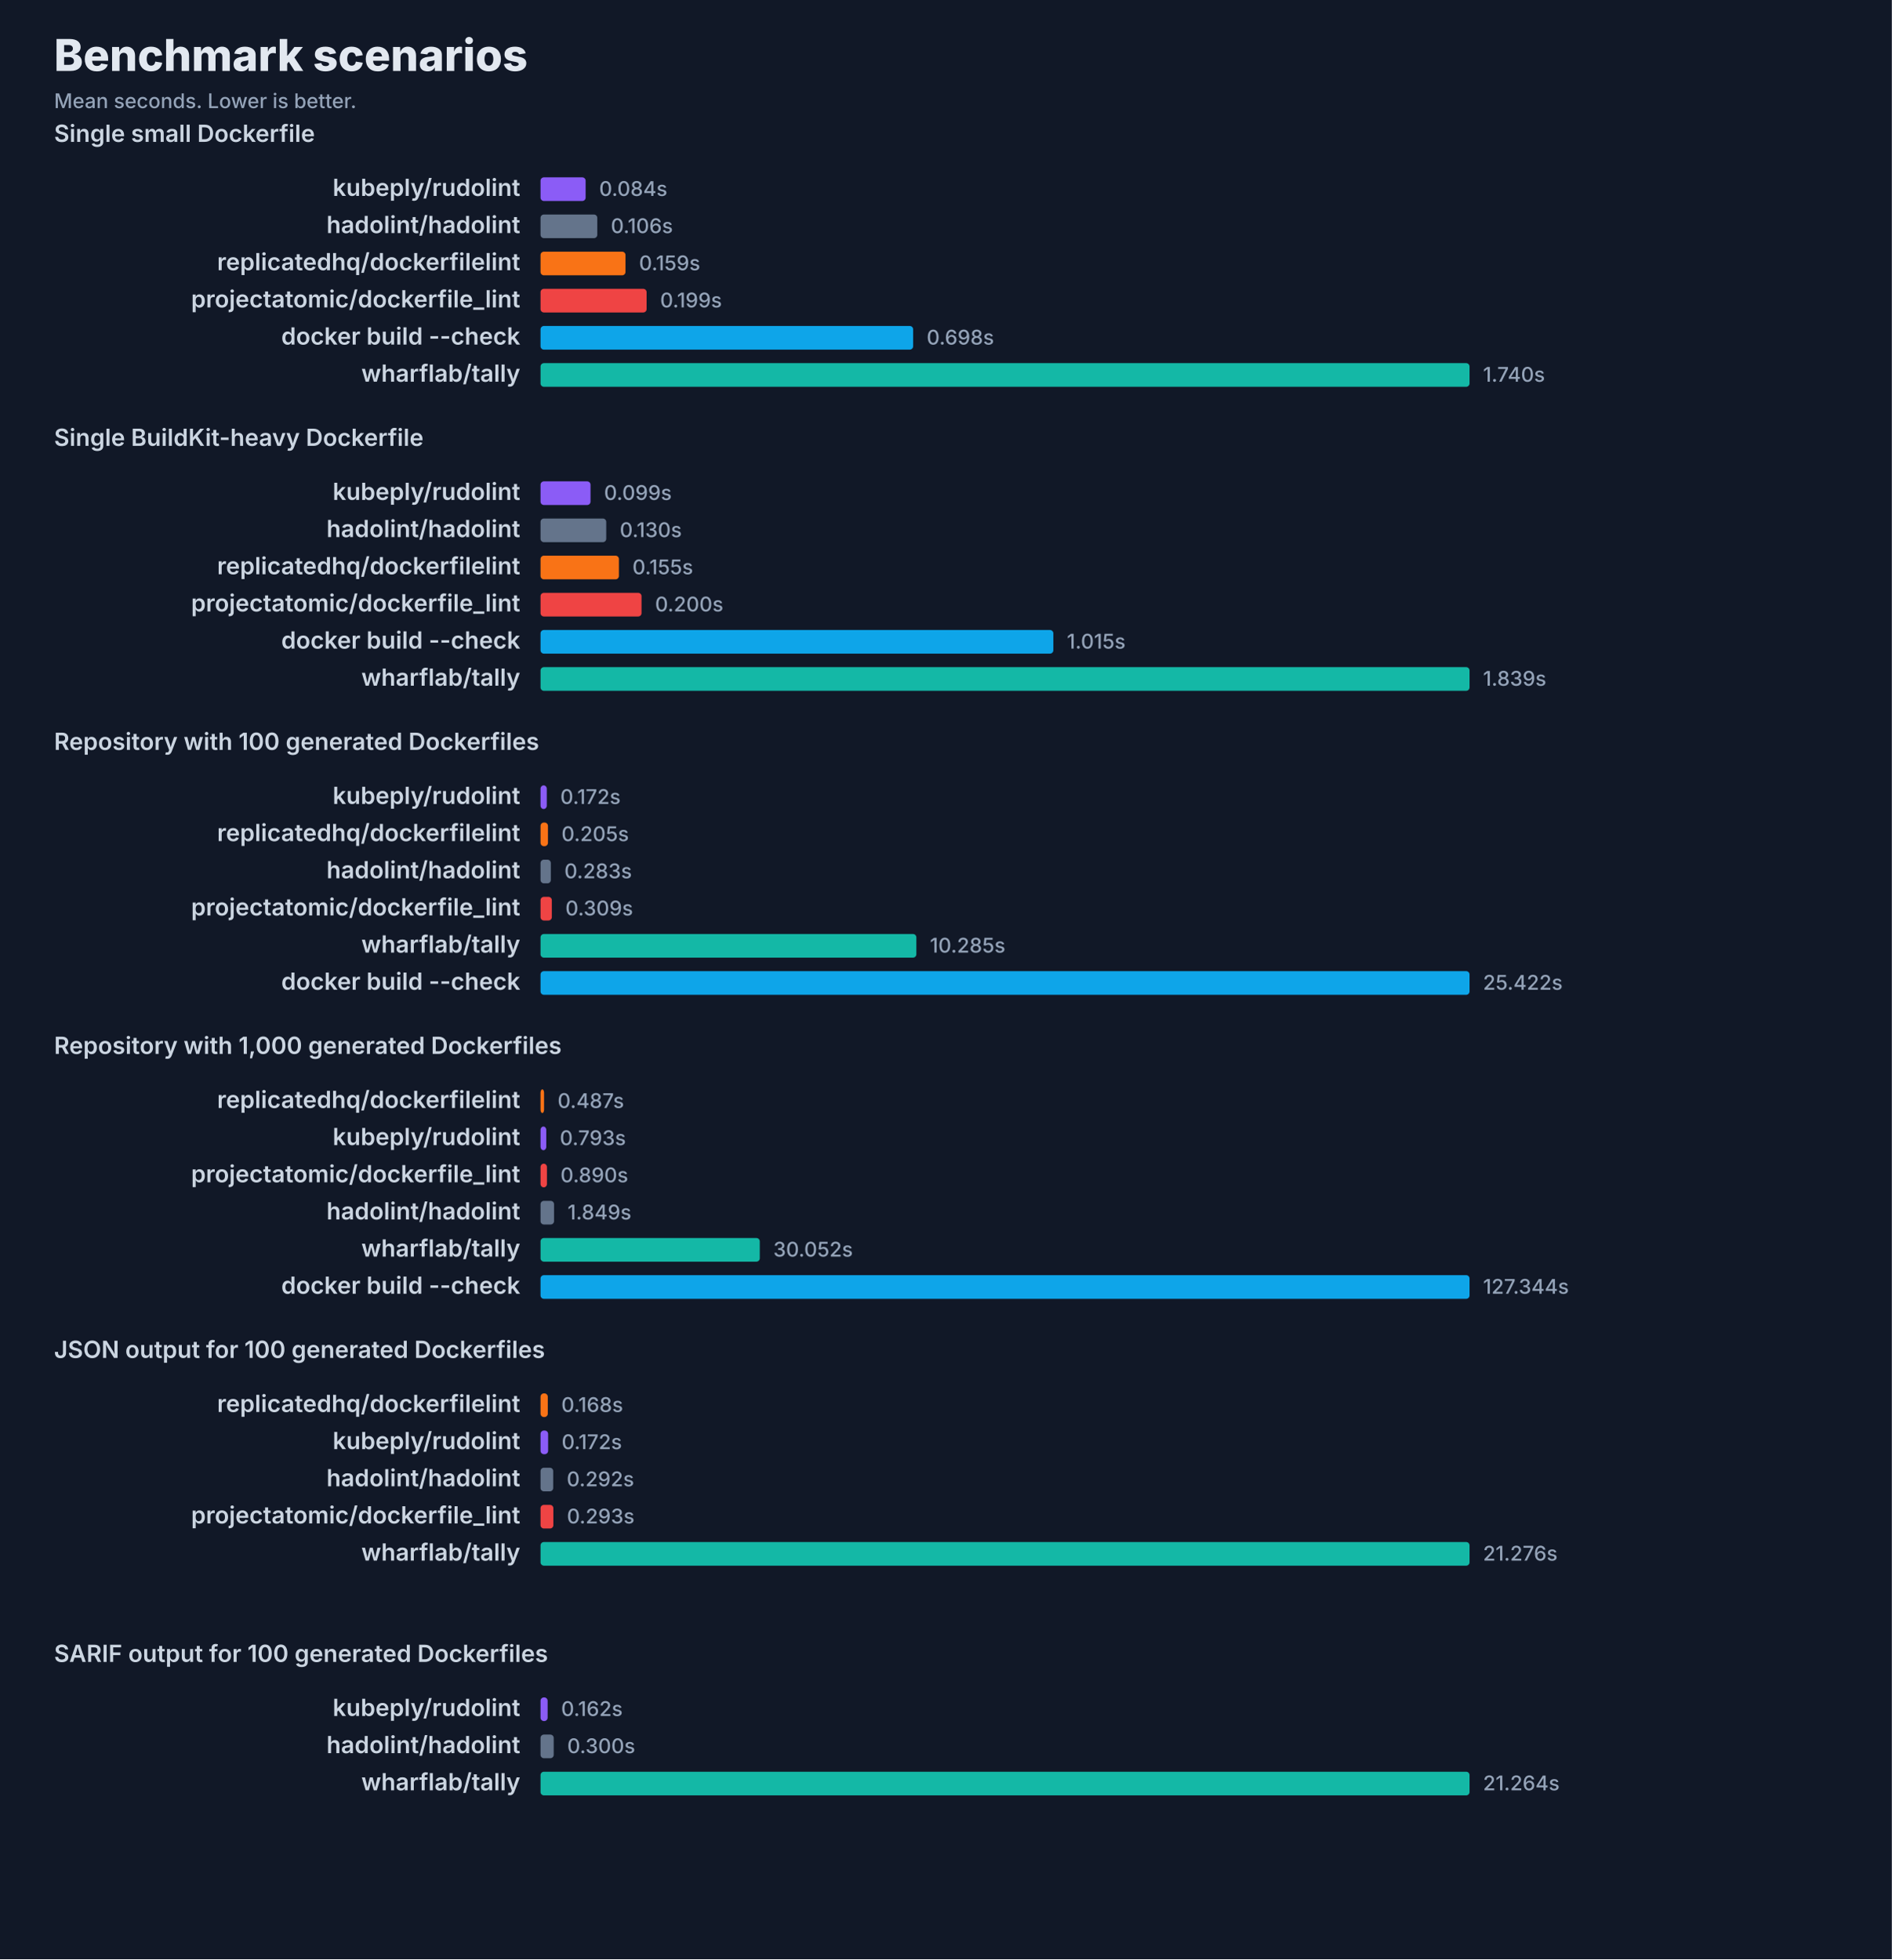
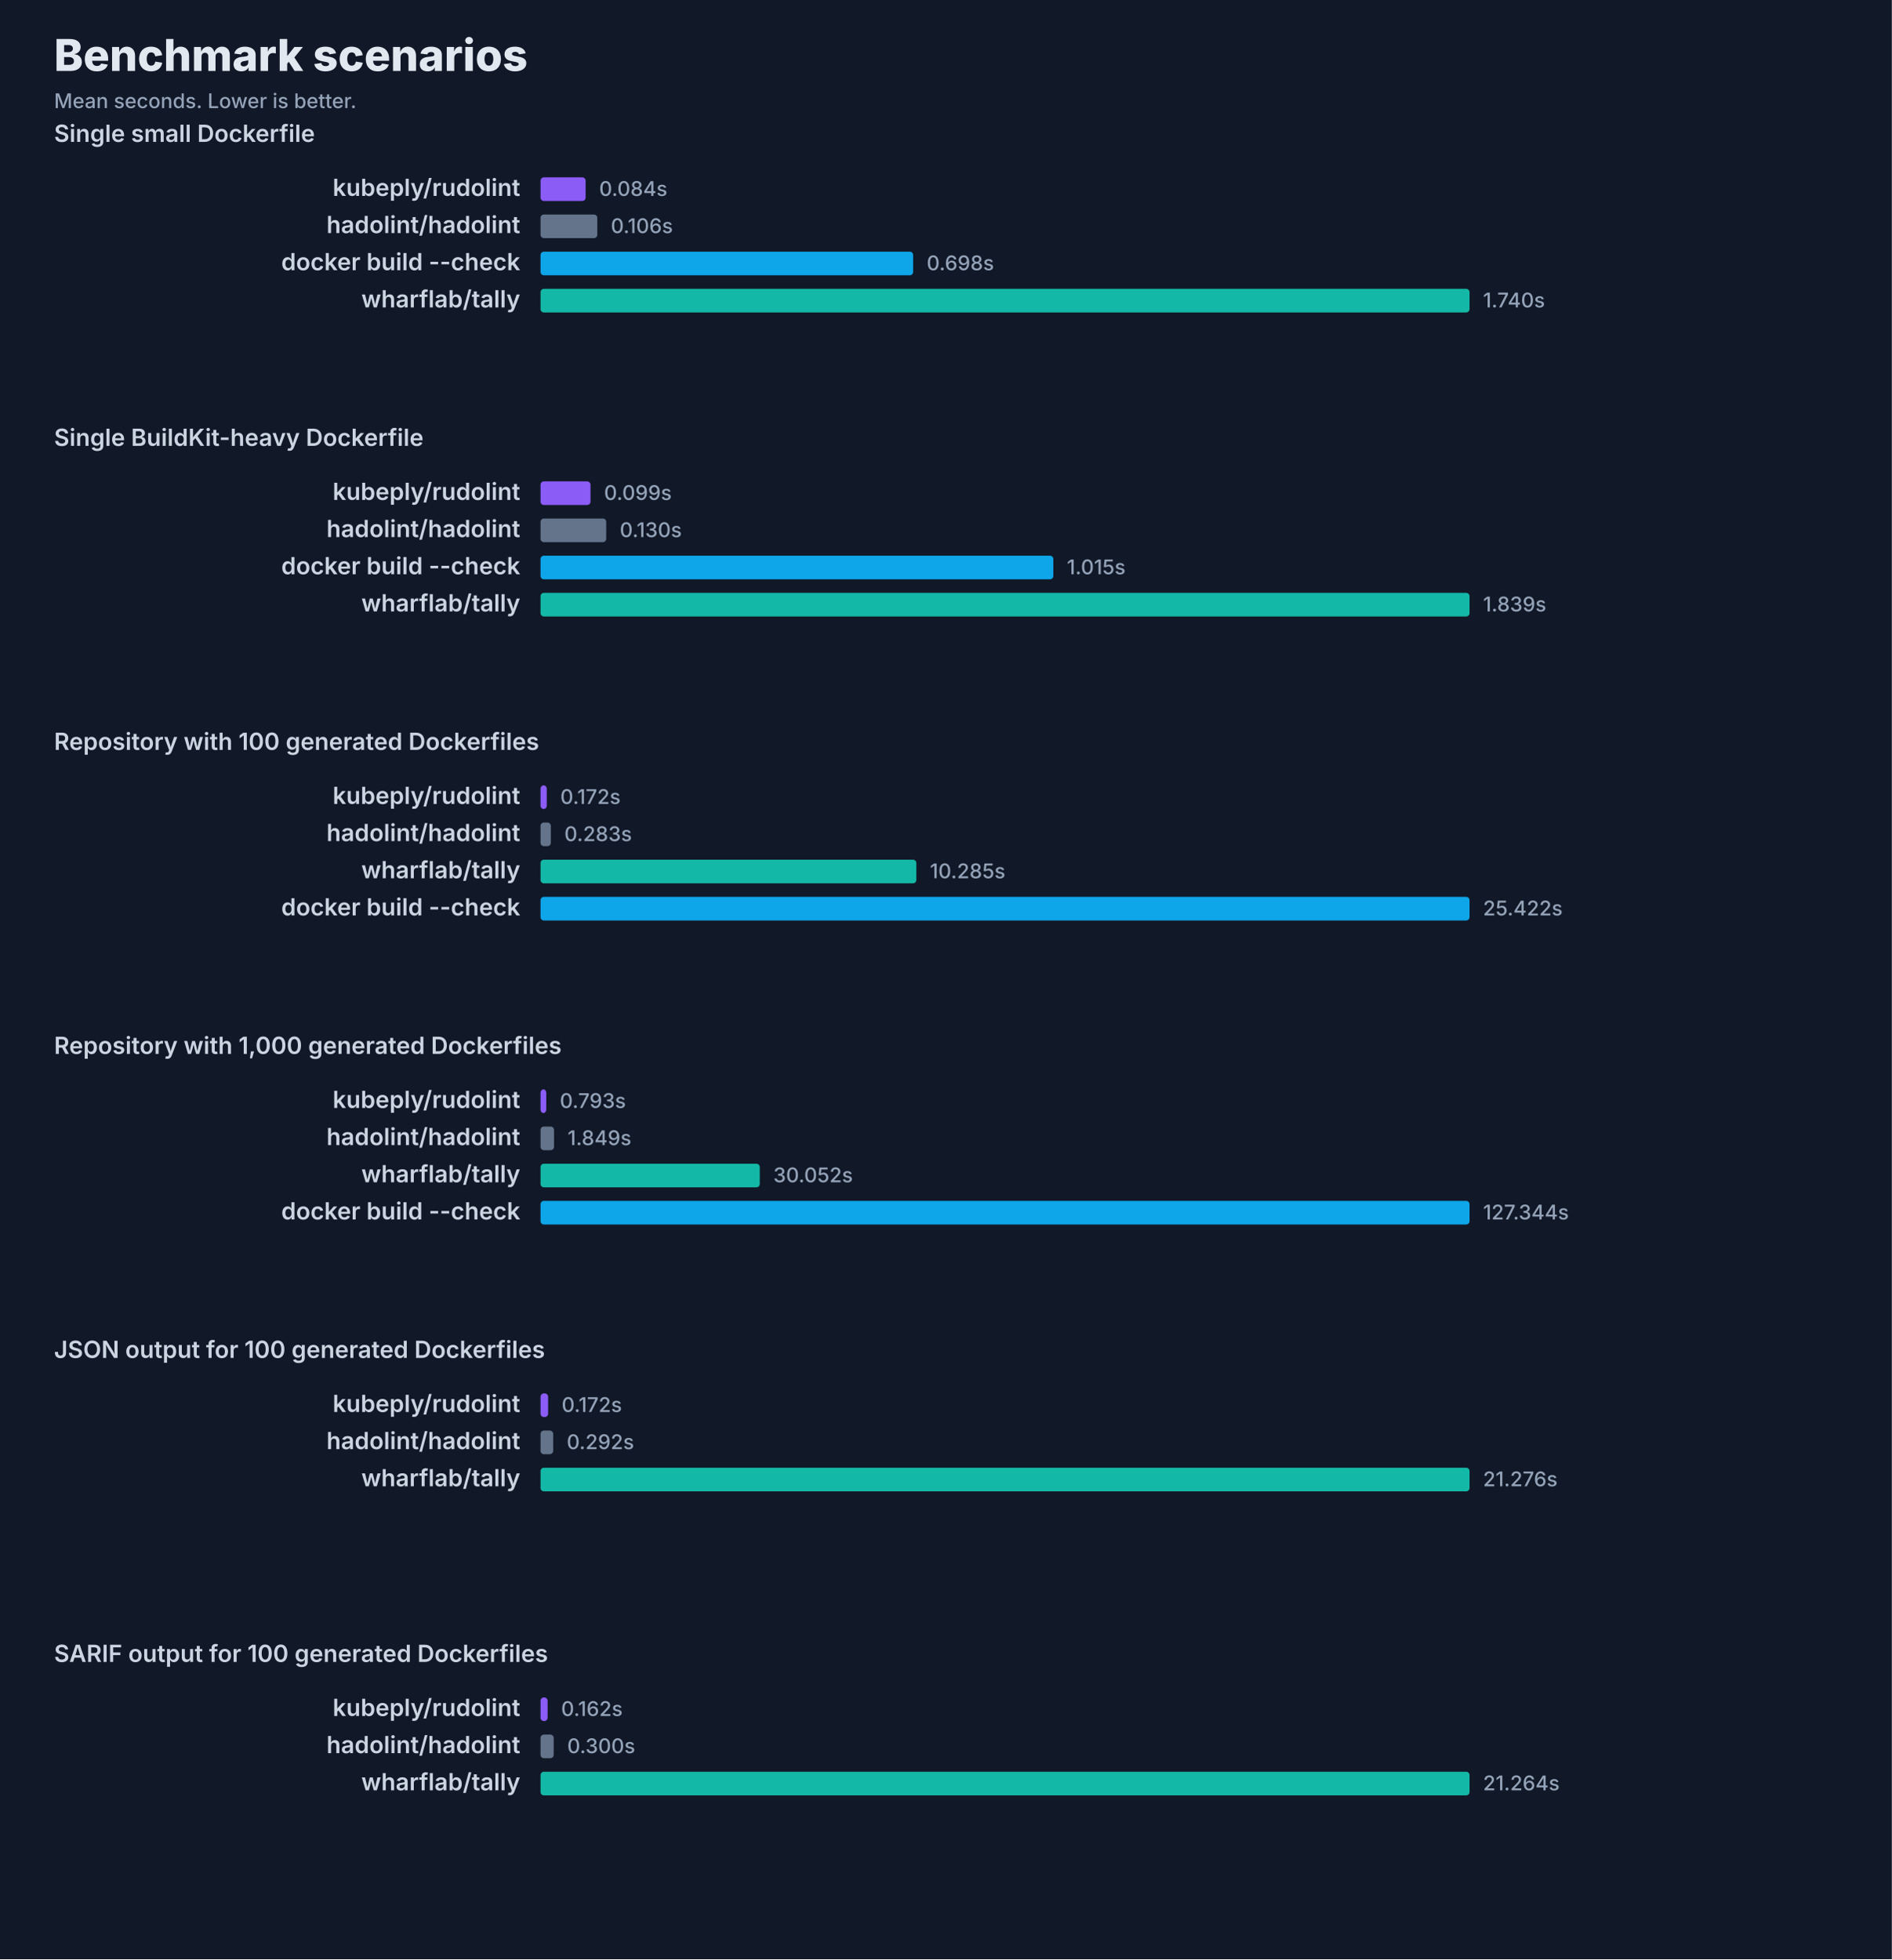
<svg xmlns="http://www.w3.org/2000/svg" width="1120" height="1160" viewBox="0 0 1120 1160" role="img" aria-labelledby="title desc">
  <style>text { fill: #cbd5e1; font: 600 14px ui-sans-serif, system-ui, -apple-system, BlinkMacSystemFont, "Segoe UI", sans-serif; }.small { fill: #94a3b8; font-size: 12px; font-weight: 500; }.title { fill: #e2e8f0; font-size: 26px; font-weight: 800; }</style>
  <rect width="100%" height="100%" fill="#111827" />
  <text class="title" x="32" y="42">Benchmark scenarios</text>
  <text class="small" x="32" y="64">Mean seconds. Lower is better.</text>
  <text x="32" y="84" fill="#e2e8f0">Single small Dockerfile</text>
  <text x="308" y="116" text-anchor="end">kubeply/rudolint</text>
  <rect x="320" y="105" width="26.7" height="14" rx="2" fill="#8b5cf6" />
  <text class="small" x="354.7" y="116">0.084s</text>
  <text x="308" y="138" text-anchor="end">hadolint/hadolint</text>
  <rect x="320" y="127" width="33.6" height="14" rx="2" fill="#64748b" />
  <text class="small" x="361.6" y="138">0.106s</text>
-   <text x="308" y="160" text-anchor="end">replicatedhq/dockerfilelint</text>
-   <rect x="320" y="149" width="50.3" height="14" rx="2" fill="#f97316" />
-   <text class="small" x="378.3" y="160">0.159s</text>
-   <text x="308" y="182" text-anchor="end">projectatomic/dockerfile_lint</text>
-   <rect x="320" y="171" width="62.8" height="14" rx="2" fill="#ef4444" />
-   <text class="small" x="390.8" y="182">0.199s</text>
-   <text x="308" y="204" text-anchor="end">docker build --check</text>
-   <rect x="320" y="193" width="220.6" height="14" rx="2" fill="#0ea5e9" />
-   <text class="small" x="548.6" y="204">0.698s</text>
-   <text x="308" y="226" text-anchor="end">wharflab/tally</text>
-   <rect x="320" y="215" width="550.0" height="14" rx="2" fill="#14b8a6" />
-   <text class="small" x="878.0" y="226">1.740s</text>
+   <text x="308" y="160" text-anchor="end">docker build --check</text>
+   <rect x="320" y="149" width="220.6" height="14" rx="2" fill="#0ea5e9" />
+   <text class="small" x="548.6" y="160">0.698s</text>
+   <text x="308" y="182" text-anchor="end">wharflab/tally</text>
+   <rect x="320" y="171" width="550.0" height="14" rx="2" fill="#14b8a6" />
+   <text class="small" x="878.0" y="182">1.740s</text>
  <text x="32" y="264" fill="#e2e8f0">Single BuildKit-heavy Dockerfile</text>
  <text x="308" y="296" text-anchor="end">kubeply/rudolint</text>
  <rect x="320" y="285" width="29.6" height="14" rx="2" fill="#8b5cf6" />
  <text class="small" x="357.6" y="296">0.099s</text>
  <text x="308" y="318" text-anchor="end">hadolint/hadolint</text>
  <rect x="320" y="307" width="38.9" height="14" rx="2" fill="#64748b" />
  <text class="small" x="366.9" y="318">0.130s</text>
-   <text x="308" y="340" text-anchor="end">replicatedhq/dockerfilelint</text>
-   <rect x="320" y="329" width="46.4" height="14" rx="2" fill="#f97316" />
-   <text class="small" x="374.4" y="340">0.155s</text>
-   <text x="308" y="362" text-anchor="end">projectatomic/dockerfile_lint</text>
-   <rect x="320" y="351" width="59.8" height="14" rx="2" fill="#ef4444" />
-   <text class="small" x="387.8" y="362">0.200s</text>
-   <text x="308" y="384" text-anchor="end">docker build --check</text>
-   <rect x="320" y="373" width="303.6" height="14" rx="2" fill="#0ea5e9" />
-   <text class="small" x="631.6" y="384">1.015s</text>
-   <text x="308" y="406" text-anchor="end">wharflab/tally</text>
-   <rect x="320" y="395" width="550.0" height="14" rx="2" fill="#14b8a6" />
-   <text class="small" x="878.0" y="406">1.839s</text>
+   <text x="308" y="340" text-anchor="end">docker build --check</text>
+   <rect x="320" y="329" width="303.6" height="14" rx="2" fill="#0ea5e9" />
+   <text class="small" x="631.6" y="340">1.015s</text>
+   <text x="308" y="362" text-anchor="end">wharflab/tally</text>
+   <rect x="320" y="351" width="550.0" height="14" rx="2" fill="#14b8a6" />
+   <text class="small" x="878.0" y="362">1.839s</text>
  <text x="32" y="444" fill="#e2e8f0">Repository with 100 generated Dockerfiles</text>
  <text x="308" y="476" text-anchor="end">kubeply/rudolint</text>
  <rect x="320" y="465" width="3.7" height="14" rx="2" fill="#8b5cf6" />
  <text class="small" x="331.7" y="476">0.172s</text>
-   <text x="308" y="498" text-anchor="end">replicatedhq/dockerfilelint</text>
-   <rect x="320" y="487" width="4.4" height="14" rx="2" fill="#f97316" />
-   <text class="small" x="332.4" y="498">0.205s</text>
-   <text x="308" y="520" text-anchor="end">hadolint/hadolint</text>
-   <rect x="320" y="509" width="6.1" height="14" rx="2" fill="#64748b" />
-   <text class="small" x="334.1" y="520">0.283s</text>
-   <text x="308" y="542" text-anchor="end">projectatomic/dockerfile_lint</text>
-   <rect x="320" y="531" width="6.7" height="14" rx="2" fill="#ef4444" />
-   <text class="small" x="334.7" y="542">0.309s</text>
-   <text x="308" y="564" text-anchor="end">wharflab/tally</text>
-   <rect x="320" y="553" width="222.5" height="14" rx="2" fill="#14b8a6" />
-   <text class="small" x="550.5" y="564">10.285s</text>
-   <text x="308" y="586" text-anchor="end">docker build --check</text>
-   <rect x="320" y="575" width="550.0" height="14" rx="2" fill="#0ea5e9" />
-   <text class="small" x="878.0" y="586">25.422s</text>
+   <text x="308" y="498" text-anchor="end">hadolint/hadolint</text>
+   <rect x="320" y="487" width="6.1" height="14" rx="2" fill="#64748b" />
+   <text class="small" x="334.1" y="498">0.283s</text>
+   <text x="308" y="520" text-anchor="end">wharflab/tally</text>
+   <rect x="320" y="509" width="222.5" height="14" rx="2" fill="#14b8a6" />
+   <text class="small" x="550.5" y="520">10.285s</text>
+   <text x="308" y="542" text-anchor="end">docker build --check</text>
+   <rect x="320" y="531" width="550.0" height="14" rx="2" fill="#0ea5e9" />
+   <text class="small" x="878.0" y="542">25.422s</text>
  <text x="32" y="624" fill="#e2e8f0">Repository with 1,000 generated Dockerfiles</text>
-   <text x="308" y="656" text-anchor="end">replicatedhq/dockerfilelint</text>
-   <rect x="320" y="645" width="2.1" height="14" rx="2" fill="#f97316" />
-   <text class="small" x="330.1" y="656">0.487s</text>
-   <text x="308" y="678" text-anchor="end">kubeply/rudolint</text>
-   <rect x="320" y="667" width="3.4" height="14" rx="2" fill="#8b5cf6" />
-   <text class="small" x="331.4" y="678">0.793s</text>
-   <text x="308" y="700" text-anchor="end">projectatomic/dockerfile_lint</text>
-   <rect x="320" y="689" width="3.8" height="14" rx="2" fill="#ef4444" />
-   <text class="small" x="331.8" y="700">0.890s</text>
-   <text x="308" y="722" text-anchor="end">hadolint/hadolint</text>
-   <rect x="320" y="711" width="8.0" height="14" rx="2" fill="#64748b" />
-   <text class="small" x="336.0" y="722">1.849s</text>
-   <text x="308" y="744" text-anchor="end">wharflab/tally</text>
-   <rect x="320" y="733" width="129.8" height="14" rx="2" fill="#14b8a6" />
-   <text class="small" x="457.8" y="744">30.052s</text>
-   <text x="308" y="766" text-anchor="end">docker build --check</text>
-   <rect x="320" y="755" width="550.0" height="14" rx="2" fill="#0ea5e9" />
-   <text class="small" x="878.0" y="766">127.344s</text>
+   <text x="308" y="656" text-anchor="end">kubeply/rudolint</text>
+   <rect x="320" y="645" width="3.4" height="14" rx="2" fill="#8b5cf6" />
+   <text class="small" x="331.4" y="656">0.793s</text>
+   <text x="308" y="678" text-anchor="end">hadolint/hadolint</text>
+   <rect x="320" y="667" width="8.0" height="14" rx="2" fill="#64748b" />
+   <text class="small" x="336.0" y="678">1.849s</text>
+   <text x="308" y="700" text-anchor="end">wharflab/tally</text>
+   <rect x="320" y="689" width="129.8" height="14" rx="2" fill="#14b8a6" />
+   <text class="small" x="457.8" y="700">30.052s</text>
+   <text x="308" y="722" text-anchor="end">docker build --check</text>
+   <rect x="320" y="711" width="550.0" height="14" rx="2" fill="#0ea5e9" />
+   <text class="small" x="878.0" y="722">127.344s</text>
  <text x="32" y="804" fill="#e2e8f0">JSON output for 100 generated Dockerfiles</text>
-   <text x="308" y="836" text-anchor="end">replicatedhq/dockerfilelint</text>
-   <rect x="320" y="825" width="4.3" height="14" rx="2" fill="#f97316" />
-   <text class="small" x="332.3" y="836">0.168s</text>
-   <text x="308" y="858" text-anchor="end">kubeply/rudolint</text>
-   <rect x="320" y="847" width="4.5" height="14" rx="2" fill="#8b5cf6" />
-   <text class="small" x="332.5" y="858">0.172s</text>
-   <text x="308" y="880" text-anchor="end">hadolint/hadolint</text>
-   <rect x="320" y="869" width="7.5" height="14" rx="2" fill="#64748b" />
-   <text class="small" x="335.5" y="880">0.292s</text>
-   <text x="308" y="902" text-anchor="end">projectatomic/dockerfile_lint</text>
-   <rect x="320" y="891" width="7.6" height="14" rx="2" fill="#ef4444" />
-   <text class="small" x="335.6" y="902">0.293s</text>
-   <text x="308" y="924" text-anchor="end">wharflab/tally</text>
-   <rect x="320" y="913" width="550.0" height="14" rx="2" fill="#14b8a6" />
-   <text class="small" x="878.0" y="924">21.276s</text>
+   <text x="308" y="836" text-anchor="end">kubeply/rudolint</text>
+   <rect x="320" y="825" width="4.5" height="14" rx="2" fill="#8b5cf6" />
+   <text class="small" x="332.5" y="836">0.172s</text>
+   <text x="308" y="858" text-anchor="end">hadolint/hadolint</text>
+   <rect x="320" y="847" width="7.5" height="14" rx="2" fill="#64748b" />
+   <text class="small" x="335.5" y="858">0.292s</text>
+   <text x="308" y="880" text-anchor="end">wharflab/tally</text>
+   <rect x="320" y="869" width="550.0" height="14" rx="2" fill="#14b8a6" />
+   <text class="small" x="878.0" y="880">21.276s</text>
  <text x="32" y="984" fill="#e2e8f0">SARIF output for 100 generated Dockerfiles</text>
  <text x="308" y="1016" text-anchor="end">kubeply/rudolint</text>
  <rect x="320" y="1005" width="4.2" height="14" rx="2" fill="#8b5cf6" />
  <text class="small" x="332.2" y="1016">0.162s</text>
  <text x="308" y="1038" text-anchor="end">hadolint/hadolint</text>
  <rect x="320" y="1027" width="7.8" height="14" rx="2" fill="#64748b" />
  <text class="small" x="335.8" y="1038">0.300s</text>
  <text x="308" y="1060" text-anchor="end">wharflab/tally</text>
  <rect x="320" y="1049" width="550.0" height="14" rx="2" fill="#14b8a6" />
  <text class="small" x="878.0" y="1060">21.264s</text>
</svg>
